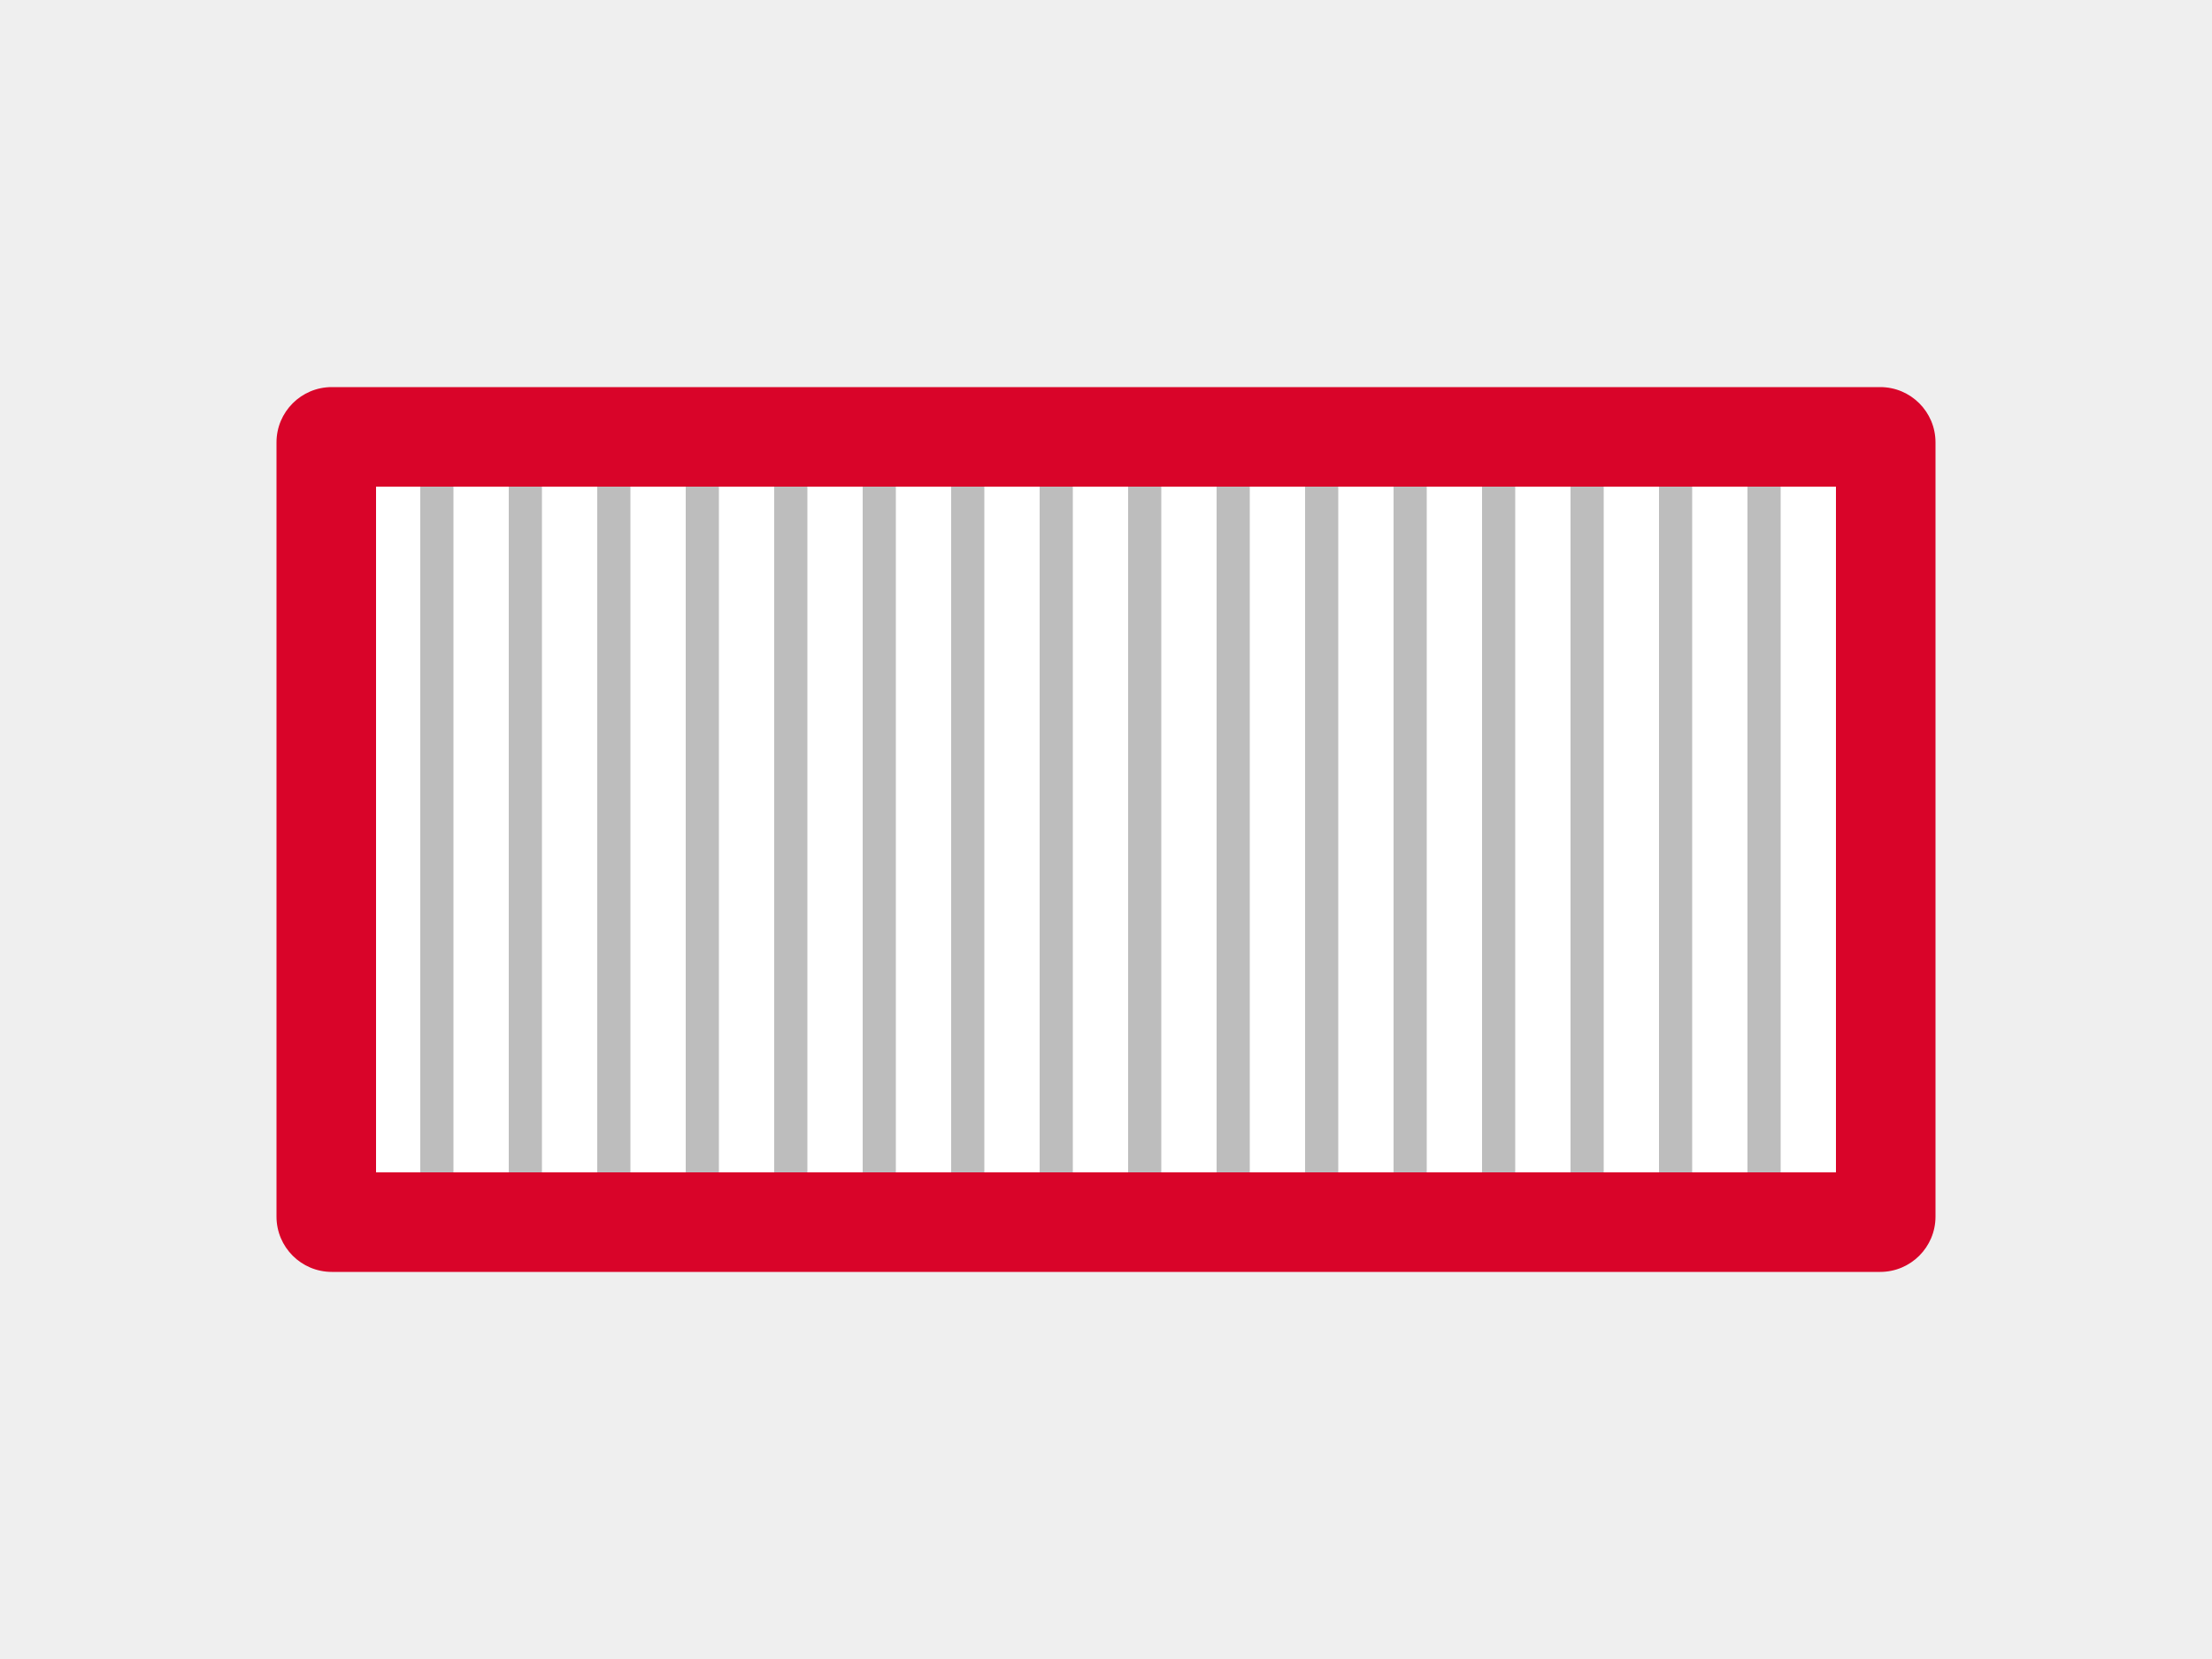
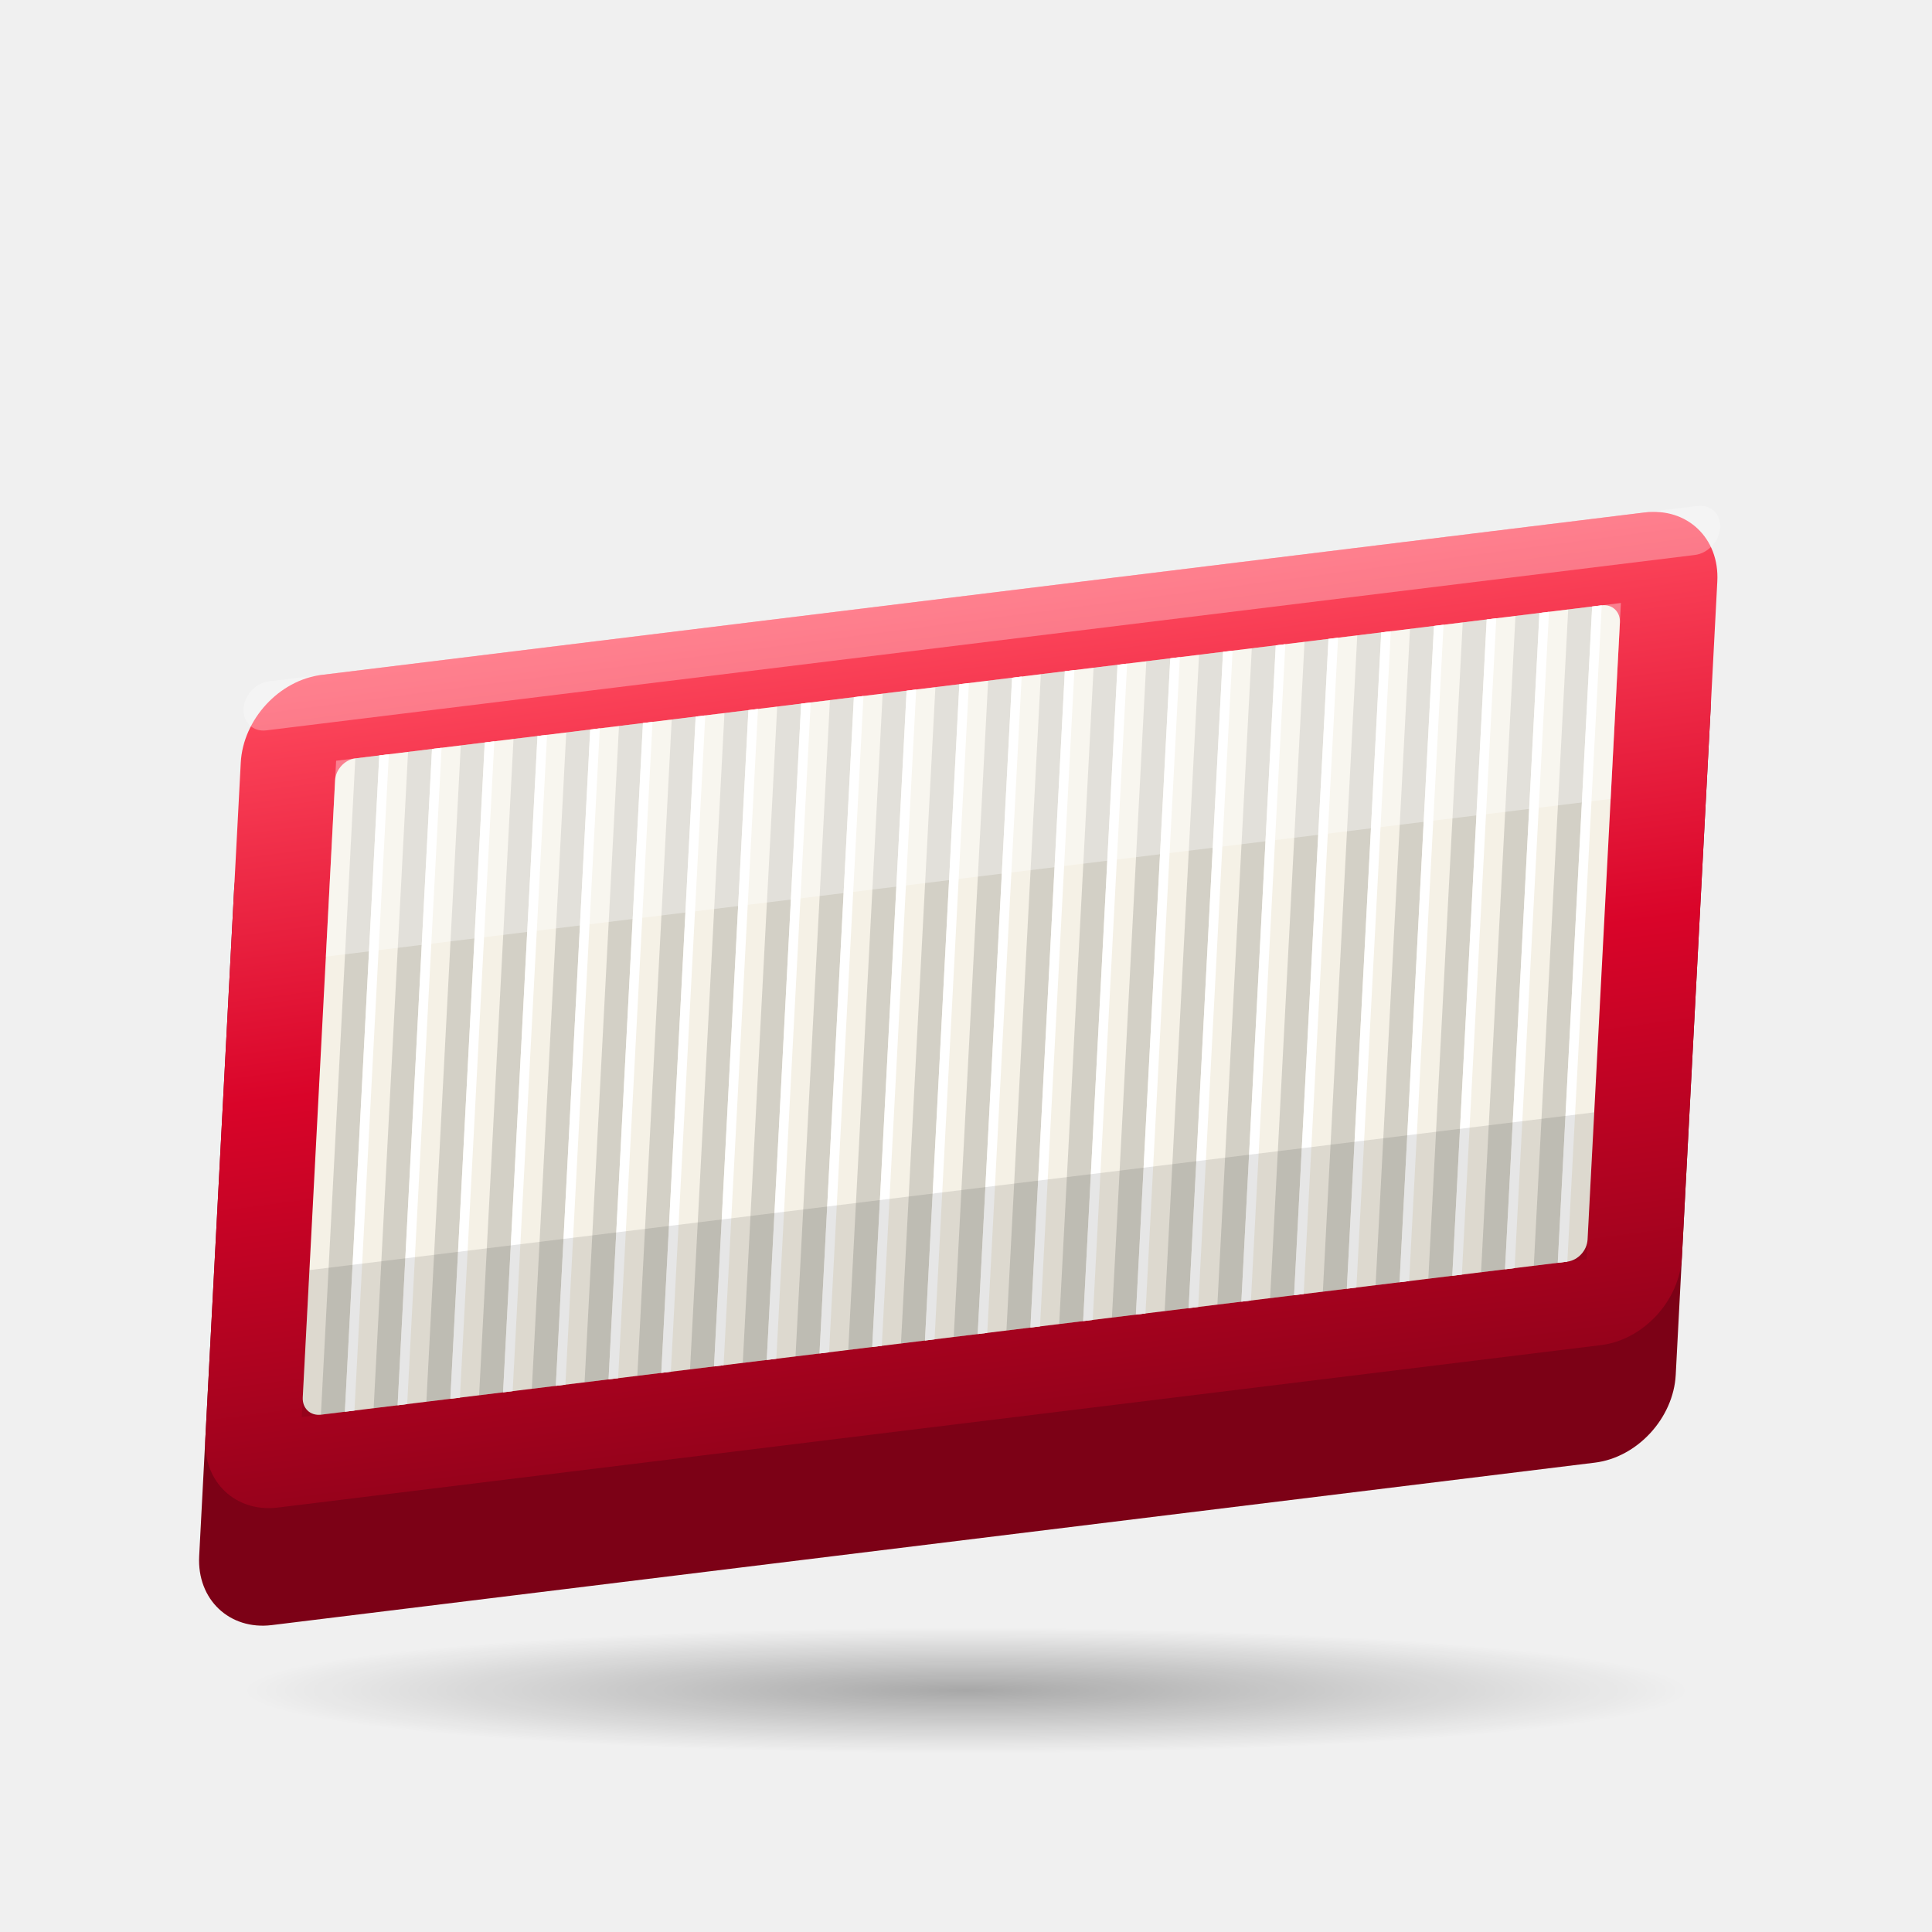
- <svg xmlns="http://www.w3.org/2000/svg" viewBox="0 0 400 300">
-   <rect width="400" height="300" fill="#EFEFEF" />
-   <rect x="50" y="70" width="300" height="160" rx="10" fill="#D90429" />
-   <rect x="68" y="88" width="264" height="124" fill="#FFFFFF" />
-   <g fill="#BDBDBD">
-     <rect x="76" y="88" width="6" height="124" />
-     <rect x="92" y="88" width="6" height="124" />
-     <rect x="108" y="88" width="6" height="124" />
-     <rect x="124" y="88" width="6" height="124" />
-     <rect x="140" y="88" width="6" height="124" />
-     <rect x="156" y="88" width="6" height="124" />
-     <rect x="172" y="88" width="6" height="124" />
-     <rect x="188" y="88" width="6" height="124" />
-     <rect x="204" y="88" width="6" height="124" />
-     <rect x="220" y="88" width="6" height="124" />
-     <rect x="236" y="88" width="6" height="124" />
-     <rect x="252" y="88" width="6" height="124" />
-     <rect x="268" y="88" width="6" height="124" />
-     <rect x="284" y="88" width="6" height="124" />
-     <rect x="300" y="88" width="6" height="124" />
-     <rect x="316" y="88" width="6" height="124" />
+ <svg xmlns="http://www.w3.org/2000/svg" viewBox="0 0 400 400">
+   <defs>
+     <linearGradient id="st" x1="0" y1="0" x2="1" y2="1">
+       <stop offset="0" stop-color="#fbfcfd" />
+       <stop offset=".32" stop-color="#bfc5cc" />
+       <stop offset=".58" stop-color="#eef0f2" />
+       <stop offset="1" stop-color="#858b95" />
+     </linearGradient>
+     <linearGradient id="cs" x1="0" x2="1" y1="0" y2="0">
+       <stop offset="0" stop-color="#737982" />
+       <stop offset=".28" stop-color="#d6dadf" />
+       <stop offset=".44" stop-color="#ffffff" />
+       <stop offset=".66" stop-color="#b7bcc4" />
+       <stop offset="1" stop-color="#666c75" />
+     </linearGradient>
+     <linearGradient id="cw" x1="0" x2="1" y1="0" y2="0">
+       <stop offset="0" stop-color="#c4c8ce" />
+       <stop offset=".4" stop-color="#ffffff" />
+       <stop offset=".7" stop-color="#eceef0" />
+       <stop offset="1" stop-color="#aeb3ba" />
+     </linearGradient>
+     <linearGradient id="cr" x1="0" x2="1" y1="0" y2="0">
+       <stop offset="0" stop-color="#7c0116" />
+       <stop offset=".26" stop-color="#e3122d" />
+       <stop offset=".42" stop-color="#ff7482" />
+       <stop offset=".62" stop-color="#d90429" />
+       <stop offset="1" stop-color="#6e0113" />
+     </linearGradient>
+     <linearGradient id="cd" x1="0" x2="1" y1="0" y2="0">
+       <stop offset="0" stop-color="#090a0b" />
+       <stop offset=".28" stop-color="#3d4147" />
+       <stop offset=".42" stop-color="#6a7078" />
+       <stop offset=".64" stop-color="#232528" />
+       <stop offset="1" stop-color="#060607" />
+     </linearGradient>
+     <linearGradient id="rd" x1="0" y1="0" x2="0" y2="1">
+       <stop offset="0" stop-color="#ff4a5e" />
+       <stop offset=".5" stop-color="#d90429" />
+       <stop offset="1" stop-color="#96021b" />
+     </linearGradient>
+     <linearGradient id="dk" x1="0" y1="0" x2="0" y2="1">
+       <stop offset="0" stop-color="#4a4e55" />
+       <stop offset="1" stop-color="#131416" />
+     </linearGradient>
+     <linearGradient id="gl" x1="0" y1="0" x2="1" y2="1">
+       <stop offset="0" stop-color="#ffffff" />
+       <stop offset=".5" stop-color="#d8e6f0" />
+       <stop offset="1" stop-color="#a9bccb" />
+     </linearGradient>
+     <radialGradient id="rub">
+       <stop offset=".55" stop-color="#34373c" />
+       <stop offset=".85" stop-color="#1b1c1f" />
+       <stop offset="1" stop-color="#050506" />
+     </radialGradient>
+     <radialGradient id="hub">
+       <stop offset="0" stop-color="#7b8089" />
+       <stop offset="1" stop-color="#2a2c30" />
+     </radialGradient>
+     <radialGradient id="sh">
+       <stop offset="0" stop-color="#000" stop-opacity=".3" />
+       <stop offset="1" stop-color="#000" stop-opacity="0" />
+     </radialGradient>
+   </defs>
+   <ellipse cx="200" cy="350" rx="150" ry="13" fill="url(#sh)" />
+   <g transform="rotate(-7 200 210) skewX(-10) translate(36 0)">
+     <rect x="46" y="150" width="308" height="168" rx="16" fill="#7c0116" />
+     <rect x="46" y="124" width="308" height="170" rx="16" fill="url(#rd)" />
+     <rect x="66" y="142" width="268" height="134" rx="4" fill="#f5f1e6" />
+     <rect x="70" y="142" width="5" height="134" fill="#000" fill-opacity=".14" />
+     <rect x="75" y="142" width="2" height="134" fill="#fff" />
+     <rect x="81" y="142" width="5" height="134" fill="#000" fill-opacity=".14" />
+     <rect x="86" y="142" width="2" height="134" fill="#fff" />
+     <rect x="92" y="142" width="5" height="134" fill="#000" fill-opacity=".14" />
+     <rect x="97" y="142" width="2" height="134" fill="#fff" />
+     <rect x="103" y="142" width="5" height="134" fill="#000" fill-opacity=".14" />
+     <rect x="108" y="142" width="2" height="134" fill="#fff" />
+     <rect x="114" y="142" width="5" height="134" fill="#000" fill-opacity=".14" />
+     <rect x="119" y="142" width="2" height="134" fill="#fff" />
+     <rect x="125" y="142" width="5" height="134" fill="#000" fill-opacity=".14" />
+     <rect x="130" y="142" width="2" height="134" fill="#fff" />
+     <rect x="136" y="142" width="5" height="134" fill="#000" fill-opacity=".14" />
+     <rect x="141" y="142" width="2" height="134" fill="#fff" />
+     <rect x="147" y="142" width="5" height="134" fill="#000" fill-opacity=".14" />
+     <rect x="152" y="142" width="2" height="134" fill="#fff" />
+     <rect x="158" y="142" width="5" height="134" fill="#000" fill-opacity=".14" />
+     <rect x="163" y="142" width="2" height="134" fill="#fff" />
+     <rect x="169" y="142" width="5" height="134" fill="#000" fill-opacity=".14" />
+     <rect x="174" y="142" width="2" height="134" fill="#fff" />
+     <rect x="180" y="142" width="5" height="134" fill="#000" fill-opacity=".14" />
+     <rect x="185" y="142" width="2" height="134" fill="#fff" />
+     <rect x="191" y="142" width="5" height="134" fill="#000" fill-opacity=".14" />
+     <rect x="196" y="142" width="2" height="134" fill="#fff" />
+     <rect x="202" y="142" width="5" height="134" fill="#000" fill-opacity=".14" />
+     <rect x="207" y="142" width="2" height="134" fill="#fff" />
+     <rect x="213" y="142" width="5" height="134" fill="#000" fill-opacity=".14" />
+     <rect x="218" y="142" width="2" height="134" fill="#fff" />
+     <rect x="224" y="142" width="5" height="134" fill="#000" fill-opacity=".14" />
+     <rect x="229" y="142" width="2" height="134" fill="#fff" />
+     <rect x="235" y="142" width="5" height="134" fill="#000" fill-opacity=".14" />
+     <rect x="240" y="142" width="2" height="134" fill="#fff" />
+     <rect x="246" y="142" width="5" height="134" fill="#000" fill-opacity=".14" />
+     <rect x="251" y="142" width="2" height="134" fill="#fff" />
+     <rect x="257" y="142" width="5" height="134" fill="#000" fill-opacity=".14" />
+     <rect x="262" y="142" width="2" height="134" fill="#fff" />
+     <rect x="268" y="142" width="5" height="134" fill="#000" fill-opacity=".14" />
+     <rect x="273" y="142" width="2" height="134" fill="#fff" />
+     <rect x="279" y="142" width="5" height="134" fill="#000" fill-opacity=".14" />
+     <rect x="284" y="142" width="2" height="134" fill="#fff" />
+     <rect x="290" y="142" width="5" height="134" fill="#000" fill-opacity=".14" />
+     <rect x="295" y="142" width="2" height="134" fill="#fff" />
+     <rect x="301" y="142" width="5" height="134" fill="#000" fill-opacity=".14" />
+     <rect x="306" y="142" width="2" height="134" fill="#fff" />
+     <rect x="312" y="142" width="5" height="134" fill="#000" fill-opacity=".14" />
+     <rect x="317" y="142" width="2" height="134" fill="#fff" />
+     <rect x="323" y="142" width="5" height="134" fill="#000" fill-opacity=".14" />
+     <rect x="328" y="142" width="2" height="134" fill="#fff" />
+     <rect x="66" y="142" width="268" height="40" fill="#fff" fill-opacity=".35" />
+     <rect x="66" y="246" width="268" height="30" fill="#000" fill-opacity=".1" />
+     <rect x="46" y="124" width="308" height="10" rx="5" fill="#fff" fill-opacity=".3" />
  </g>
</svg>
